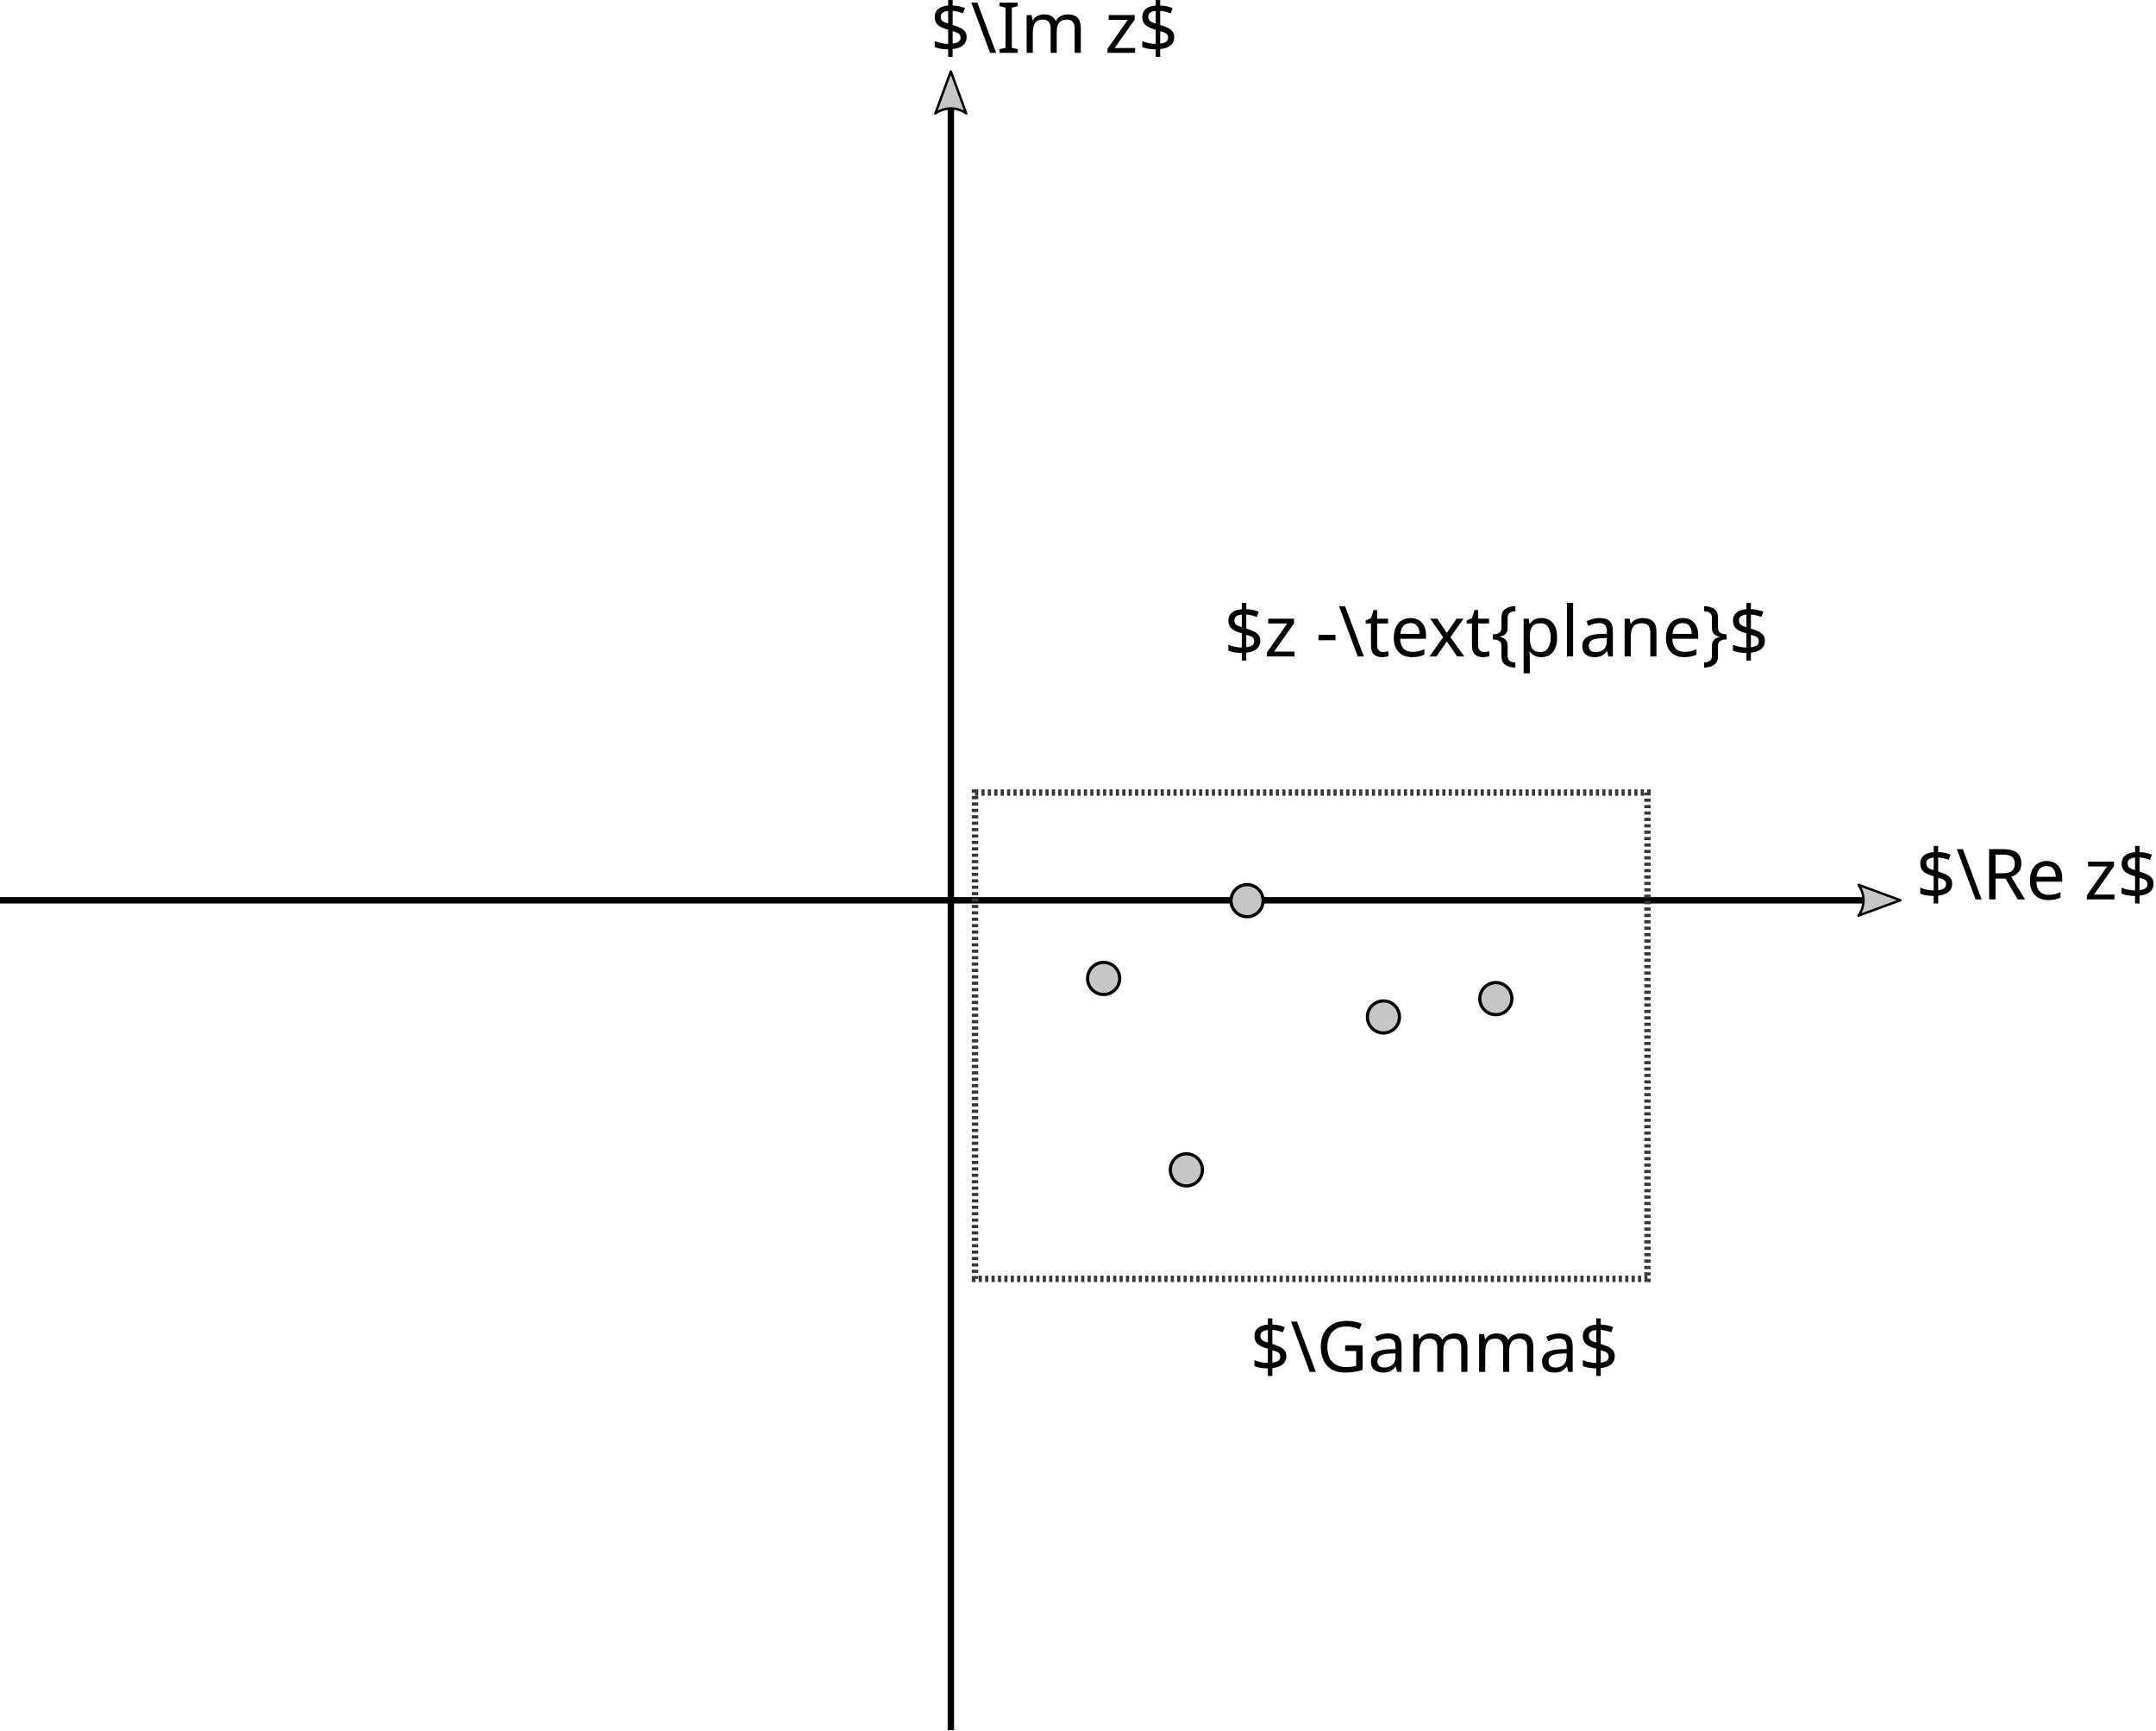
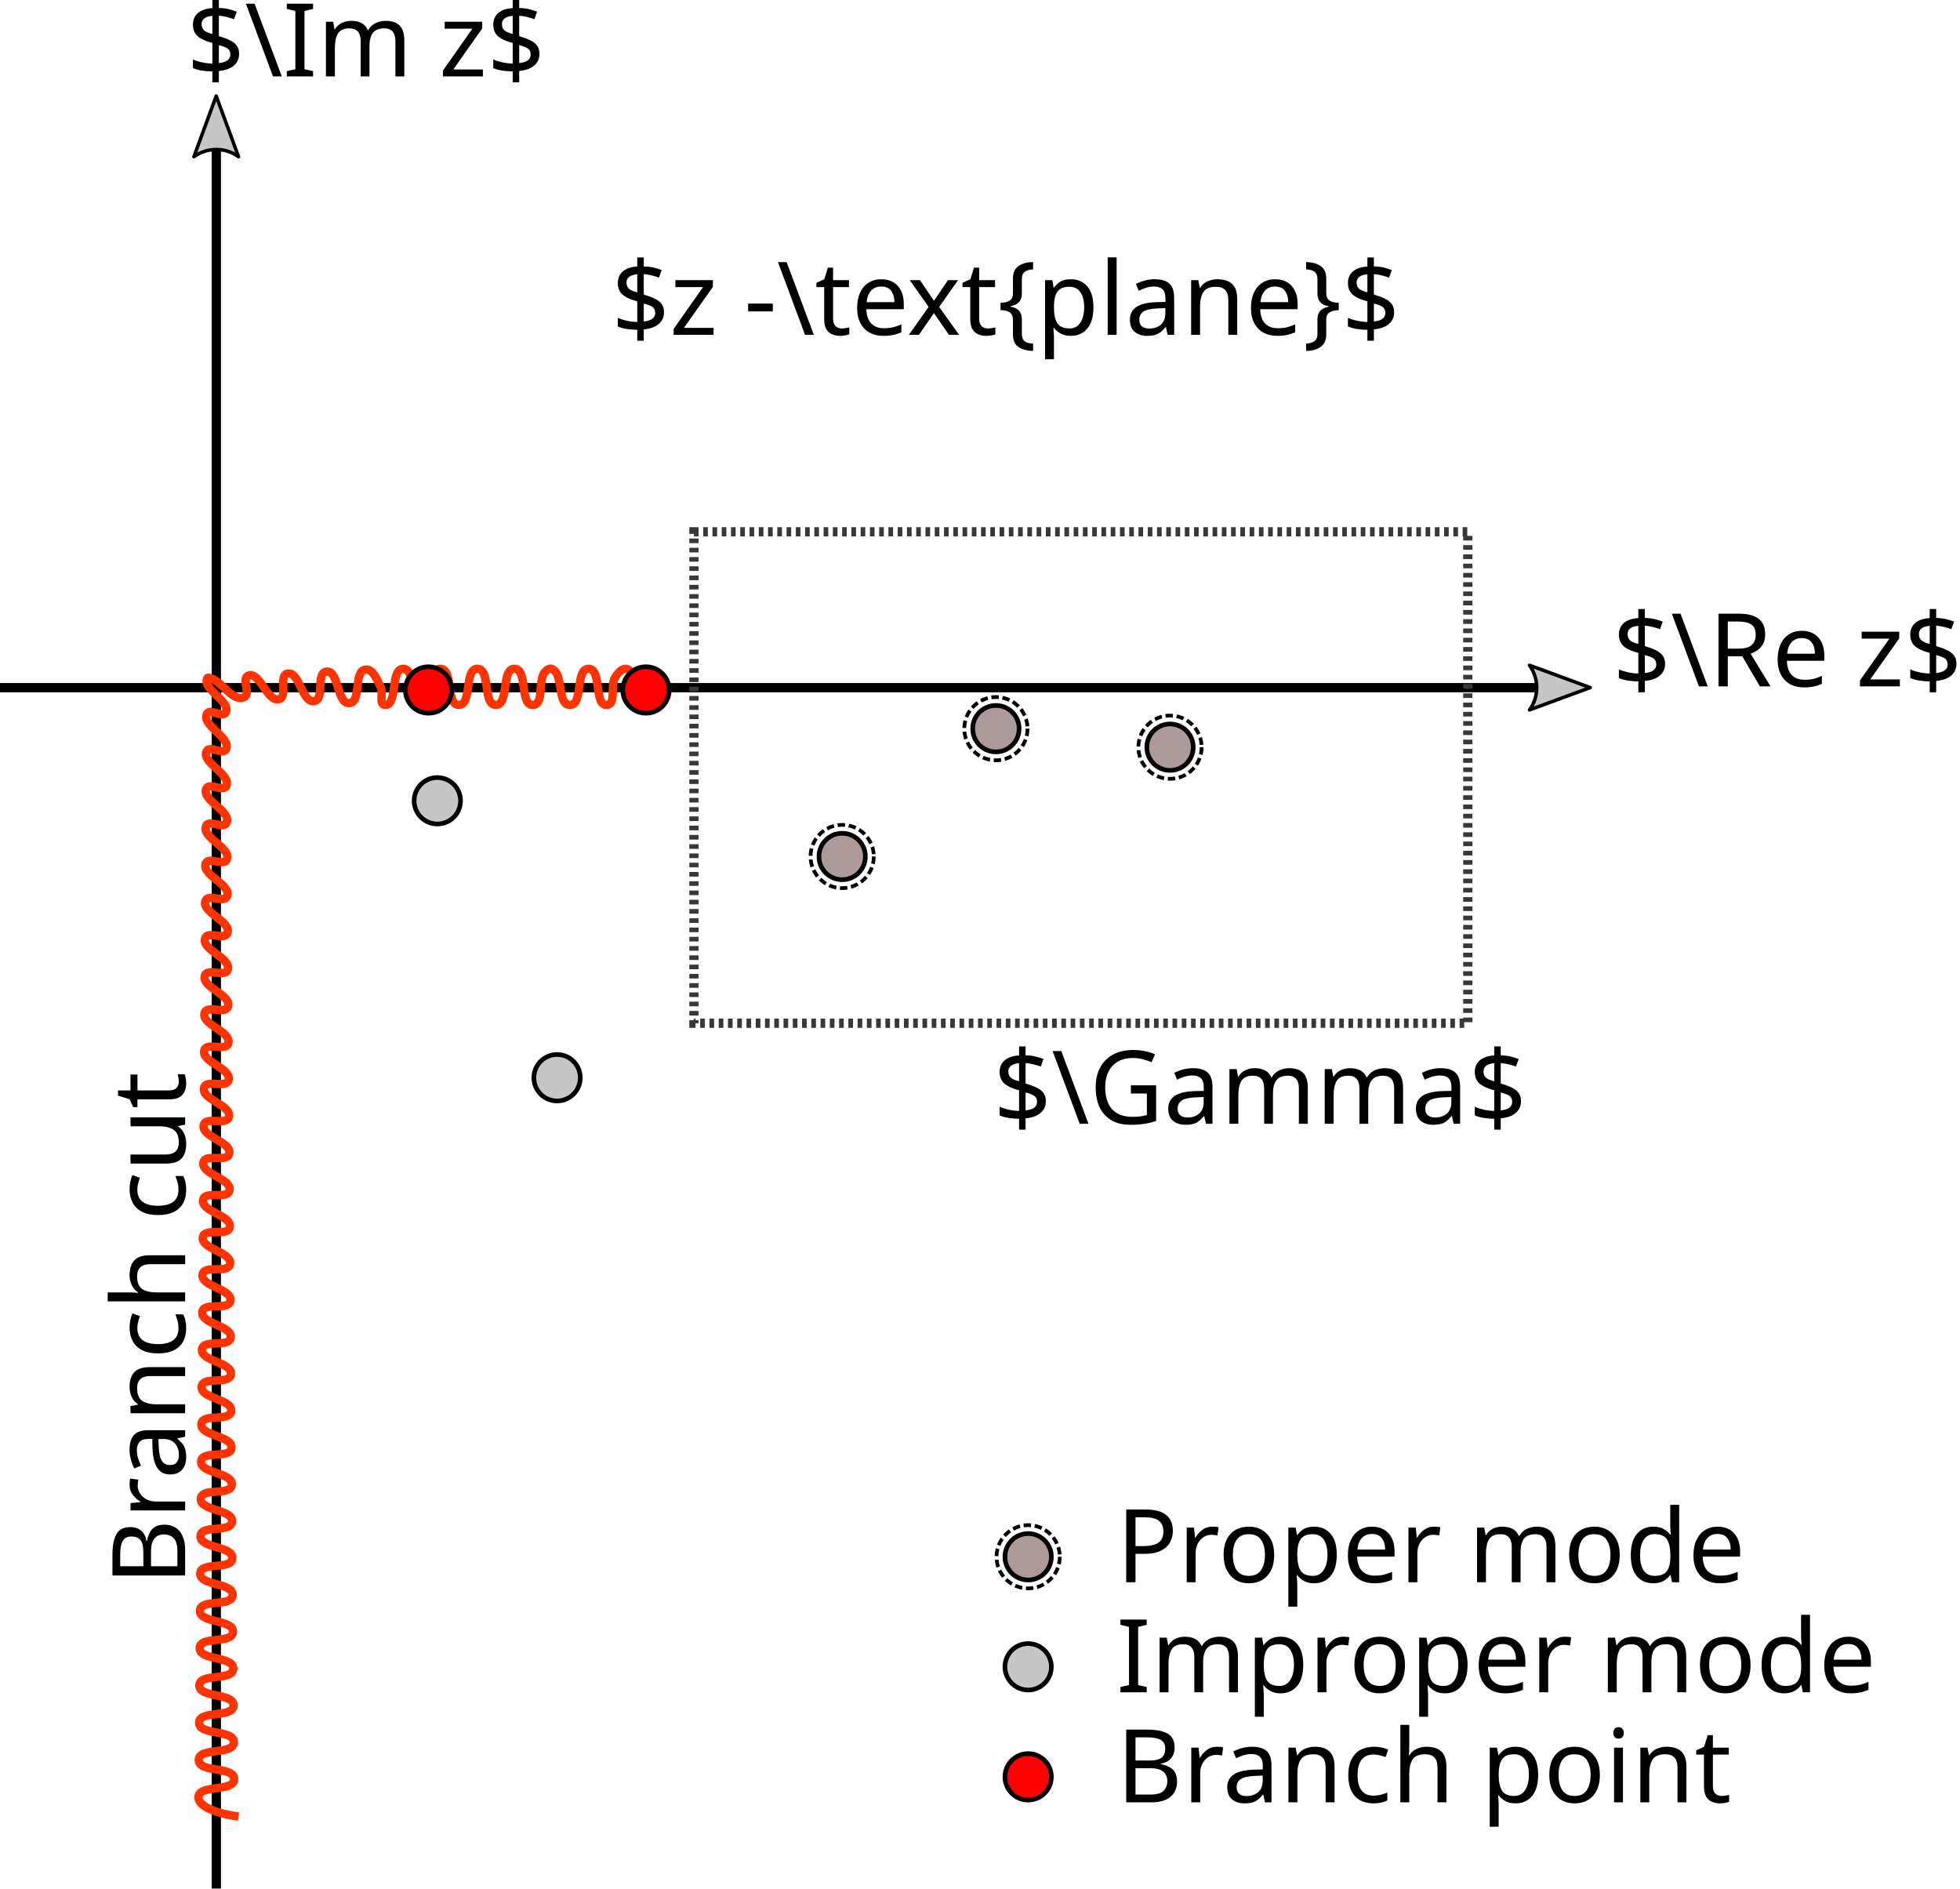
- <svg xmlns="http://www.w3.org/2000/svg" width="118.828mm" height="95.35mm" viewBox="0 0 421.045 337.853" id="svg13474" version="1.1">
+ <svg xmlns="http://www.w3.org/2000/svg" version="1.1" id="svg13474" viewBox="0 0 264.545 254.853" height="71.925mm" width="74.66mm">
  <defs id="defs13476">
    <marker orient="auto" refY="0" refX="0" id="Arrow1Mend" style="overflow:visible">
      <path id="path8144" d="M 0,0 5,-5 -12.5,0 5,5 0,0 Z" style="fill:#383838;fill-opacity:1;fill-rule:evenodd;stroke:#383838;stroke-width:1pt;stroke-opacity:1" transform="matrix(-0.4,0,0,-0.4,-4,0)" />
    </marker>
    <marker orient="auto" refY="0" refX="0" id="Arrow2Mstart" style="overflow:visible">
      <path id="path8159" style="fill:#383838;fill-opacity:1;fill-rule:evenodd;stroke:#383838;stroke-width:0.625;stroke-linejoin:round;stroke-opacity:1" d="M 8.719,4.034 -2.207,0.016 8.719,-4.002 c -1.745,2.372 -1.735,5.617 -6e-7,8.035 z" transform="scale(0.6,0.6)" />
    </marker>
    <marker orient="auto" refY="0" refX="0" id="Arrow1Mstart" style="overflow:visible">
      <path id="path8141" d="M 0,0 5,-5 -12.5,0 5,5 0,0 Z" style="fill:#383838;fill-opacity:1;fill-rule:evenodd;stroke:#383838;stroke-width:1pt;stroke-opacity:1" transform="matrix(0.4,0,0,0.4,4,0)" />
    </marker>
    <marker orient="auto" refY="0" refX="0" id="Arrow2Lend" style="overflow:visible">
      <path id="path8156" style="fill:#383838;fill-opacity:1;fill-rule:evenodd;stroke:#383838;stroke-width:0.625;stroke-linejoin:round;stroke-opacity:1" d="M 8.719,4.034 -2.207,0.016 8.719,-4.002 c -1.745,2.372 -1.735,5.617 -6e-7,8.035 z" transform="matrix(-1.1,0,0,-1.1,-1.1,0)" />
    </marker>
    <marker orient="auto" refY="0" refX="0" id="Arrow2Sstart" style="overflow:visible">
      <path id="path8165" style="fill-rule:evenodd;stroke-width:0.625;stroke-linejoin:round" d="M 8.719,4.034 -2.207,0.016 8.719,-4.002 c -1.745,2.372 -1.735,5.617 -6e-7,8.035 z" transform="matrix(0.3,0,0,0.3,-0.69,0)" />
    </marker>
    <marker orient="auto" refY="0" refX="0" id="marker17772" style="overflow:visible">
      <path id="path17774" style="fill:#c6c6c6;fill-opacity:1;fill-rule:evenodd;stroke:#000000;stroke-width:0.625;stroke-linejoin:round;stroke-opacity:1" d="M 8.719,4.034 -2.207,0.016 8.719,-4.002 c -1.745,2.372 -1.735,5.617 -6e-7,8.035 z" transform="scale(-0.6,-0.6)" />
    </marker>
    <marker orient="auto" refY="0" refX="0" id="marker17728" style="overflow:visible">
      <path id="path17730" style="fill:#c6c6c6;fill-opacity:1;fill-rule:evenodd;stroke:#000000;stroke-width:0.625;stroke-linejoin:round;stroke-opacity:1" d="M 8.719,4.034 -2.207,0.016 8.719,-4.002 c -1.745,2.372 -1.735,5.617 -6e-7,8.035 z" transform="scale(-0.6,-0.6)" />
    </marker>
    <marker orient="auto" refY="0" refX="0" id="marker16787" style="overflow:visible">
      <path id="path16789" style="fill:#131413;fill-opacity:1;fill-rule:evenodd;stroke:#131413;stroke-width:0.625;stroke-linejoin:round;stroke-opacity:1" d="M 8.719,4.034 -2.207,0.016 8.719,-4.002 c -1.745,2.372 -1.735,5.617 -6e-7,8.035 z" transform="scale(-0.6,-0.6)" />
    </marker>
    <marker style="overflow:visible" id="marker16613" refX="0" refY="0" orient="auto">
      <path transform="scale(-0.6,-0.6)" d="M 8.719,4.034 -2.207,0.016 8.719,-4.002 c -1.745,2.372 -1.735,5.617 -6e-7,8.035 z" style="fill:#c6c6c6;fill-opacity:1;fill-rule:evenodd;stroke:#7b7b7b;stroke-width:0.625;stroke-linejoin:round;stroke-opacity:1" id="path16615" />
    </marker>
    <marker orient="auto" refY="0" refX="0" id="marker16549" style="overflow:visible">
      <path id="path16551" style="fill:#7b7b7b;fill-opacity:1;fill-rule:evenodd;stroke:#7b7b7b;stroke-width:0.625;stroke-linejoin:round;stroke-opacity:1" d="M 8.719,4.034 -2.207,0.016 8.719,-4.002 c -1.745,2.372 -1.735,5.617 -6e-7,8.035 z" transform="scale(-0.6,-0.6)" />
    </marker>
    <marker orient="auto" refY="0" refX="0" id="Arrow2Mstart-3" style="overflow:visible">
      <path id="path6175-2" style="fill:#c6c6c6;fill-opacity:1;fill-rule:evenodd;stroke:#000000;stroke-width:0.625;stroke-linejoin:round;stroke-opacity:1" d="M 8.719,4.034 -2.207,0.016 8.719,-4.002 c -1.745,2.372 -1.735,5.617 -6e-7,8.035 z" transform="scale(0.6,0.6)" />
    </marker>
    <marker orient="auto" refY="0" refX="0" id="Arrow2Mend-9" style="overflow:visible">
      <path id="path6178" style="fill:#c6c6c6;fill-opacity:1;fill-rule:evenodd;stroke:#000000;stroke-width:0.625;stroke-linejoin:round;stroke-opacity:1" d="M 8.719,4.034 -2.207,0.016 8.719,-4.002 c -1.745,2.372 -1.735,5.617 -6e-7,8.035 z" transform="scale(-0.6,-0.6)" />
    </marker>
  </defs>
-   <g id="layer1" transform="translate(118.9704,-314.0594)">
-     <path style="fill:#c6c6c6;fill-opacity:1;stroke:#000000;stroke-width:1.25;stroke-miterlimit:3.8;stroke-dasharray:none;stroke-dashoffset:0;stroke-opacity:1;marker-end:url(#Arrow2Mend-9)" d="m -118.97,489.859 369.477,0" id="path3163" />
-     <g transform="matrix(1.25,0,0,-1.25,127.7051,489.9293)" id="g4976" style="fill:#c6c6c6;fill-opacity:1;stroke:#000000;stroke-width:0.5;stroke-miterlimit:3.8;stroke-dasharray:none;stroke-dashoffset:0;stroke-opacity:1">
-       <path id="path4978" style="fill:#c6c6c6;fill-opacity:1;fill-rule:nonzero;stroke:#000000;stroke-width:0.5;stroke-miterlimit:3.8;stroke-dasharray:none;stroke-dashoffset:0;stroke-opacity:1" d="m 0,0 c 0,-1.385 -1.123,-2.506 -2.506,-2.506 -1.385,0 -2.507,1.121 -2.507,2.506 0,1.384 1.122,2.506 2.507,2.506 C -1.123,2.506 0,1.384 0,0" />
-     </g>
-     <g transform="matrix(1.25,0,0,-1.25,154.3316,512.64)" id="g4980" style="fill:#c6c6c6;fill-opacity:1;stroke:#000000;stroke-width:0.5;stroke-miterlimit:3.8;stroke-dasharray:none;stroke-dashoffset:0;stroke-opacity:1">
-       <path id="path4982" style="fill:#c6c6c6;fill-opacity:1;fill-rule:nonzero;stroke:#000000;stroke-width:0.5;stroke-miterlimit:3.8;stroke-dasharray:none;stroke-dashoffset:0;stroke-opacity:1" d="m 0,0 c 0,-1.385 -1.122,-2.506 -2.506,-2.506 -1.384,0 -2.506,1.121 -2.506,2.506 0,1.383 1.122,2.505 2.506,2.505 C -1.122,2.505 0,1.383 0,0" />
-     </g>
-     <path style="fill:#c6c6c6;fill-opacity:1;stroke:#000000;stroke-width:1.25;stroke-miterlimit:3.8;stroke-dasharray:none;stroke-dashoffset:0;stroke-opacity:1;marker-start:url(#Arrow2Mstart-3)" d="m 66.725,329.672 0,322.241" id="path3161" />
-     <g style="fill:#c6c6c6;fill-opacity:1;stroke:#000000;stroke-width:0.5;stroke-miterlimit:3.8;stroke-dasharray:none;stroke-dashoffset:0;stroke-opacity:1" id="g7989" transform="matrix(0.3235238,-1.207407,-1.207407,-0.3235238,97.36752,502.0946)">
-       <path d="m 0,0 c 0,-1.385 -1.123,-2.506 -2.506,-2.506 -1.385,0 -2.507,1.121 -2.507,2.506 0,1.384 1.122,2.506 2.507,2.506 C -1.123,2.506 0,1.384 0,0" style="fill:#c6c6c6;fill-opacity:1;fill-rule:nonzero;stroke:#000000;stroke-width:0.5;stroke-miterlimit:3.8;stroke-dasharray:none;stroke-dashoffset:0;stroke-opacity:1" id="path7991" />
-     </g>
-     <g style="fill:#c6c6c6;fill-opacity:1;stroke:#000000;stroke-width:0.5;stroke-miterlimit:3.8;stroke-dasharray:none;stroke-dashoffset:0;stroke-opacity:1" id="g7993" transform="matrix(0.3235238,-1.207407,-1.207407,-0.3235238,173.9639,506.0387)">
-       <path d="m 0,0 c 0,-1.385 -1.122,-2.506 -2.506,-2.506 -1.384,0 -2.506,1.121 -2.506,2.506 0,1.383 1.122,2.505 2.506,2.505 C -1.122,2.505 0,1.383 0,0" style="fill:#c6c6c6;fill-opacity:1;fill-rule:nonzero;stroke:#000000;stroke-width:0.5;stroke-miterlimit:3.8;stroke-dasharray:none;stroke-dashoffset:0;stroke-opacity:1" id="path7995" />
-     </g>
-     <g transform="matrix(0.3235238,-1.207407,-1.207407,-0.3235238,113.53,539.4702)" id="g7997" style="fill:#c6c6c6;fill-opacity:1;stroke:#000000;stroke-width:0.5;stroke-miterlimit:3.8;stroke-dasharray:none;stroke-dashoffset:0;stroke-opacity:1">
-       <path id="path7999" style="fill:#c6c6c6;fill-opacity:1;fill-rule:nonzero;stroke:#000000;stroke-width:0.5;stroke-miterlimit:3.8;stroke-dasharray:none;stroke-dashoffset:0;stroke-opacity:1" d="m 0,0 c 0,-1.385 -1.123,-2.506 -2.506,-2.506 -1.385,0 -2.507,1.121 -2.507,2.506 0,1.384 1.122,2.506 2.507,2.506 C -1.123,2.506 0,1.384 0,0" />
-     </g>
-     <path style="opacity:1;fill:none;fill-opacity:1;stroke:#383838;stroke-width:1.25;stroke-linecap:butt;stroke-linejoin:miter;stroke-miterlimit:4;stroke-dasharray:0.625, 0.625;stroke-dashoffset:0;stroke-opacity:1" d="m 71.443,468.824 66.015,0 65.305,0 0,46.331 0,48.623 -64.948,0 -66.372,0 0,-51.123 z" id="rect8129" />
+   <g id="layer1" transform="translate(-37.52961,-397.0594)">
+     <path style="fill:#c6c6c6;fill-opacity:1;stroke:#000000;stroke-width:1.25;stroke-miterlimit:3.8;stroke-dasharray:none;stroke-dashoffset:0;stroke-opacity:1;marker-end:url(#Arrow2Mend-9)" d="m 37.53,489.859 212.977,0" id="path3163" />
+     <path style="fill:#c6c6c6;fill-opacity:1;stroke:#000000;stroke-width:1.25;stroke-miterlimit:3.8;stroke-dasharray:none;stroke-dashoffset:0;stroke-opacity:1;marker-start:url(#Arrow2Mstart-3)" d="m 66.725,411.672 0,240.241" id="path3161" />
+     <path style="fill:none;stroke:#ff3300;stroke-width:1.125;stroke-linecap:square;stroke-linejoin:miter;stroke-miterlimit:3.8;stroke-dasharray:none;stroke-dashoffset:0;stroke-opacity:1" d="m 69.171,642.116 c 0,0 -4.86,-0.699 -4.852,-2.521 0.009,-1.798 4.785,-0.643 4.812,-2.441 0.027,-1.811 -4.804,-0.79 -4.772,-2.601 0.032,-1.762 4.682,-0.599 4.732,-2.361 0.051,-1.801 -4.749,-0.881 -4.692,-2.681 0.055,-1.726 4.58,-0.556 4.652,-2.281 0.075,-1.79 -4.693,-0.971 -4.612,-2.761 0.077,-1.69 4.478,-0.513 4.572,-2.201 0.099,-1.78 -4.638,-1.061 -4.532,-2.841 0.098,-1.653 4.376,-0.47 4.492,-2.121 0.124,-1.771 -4.582,-1.151 -4.452,-2.921 0.119,-1.616 4.276,-0.427 4.412,-2.041 0.148,-1.761 -4.527,-1.24 -4.372,-3.001 0.14,-1.579 4.176,-0.384 4.332,-1.961 0.174,-1.752 -4.473,-1.329 -4.292,-3.081 0.159,-1.542 4.076,-0.342 4.252,-1.881 0.199,-1.744 -4.419,-1.418 -4.212,-3.161 0.178,-1.504 3.977,-0.299 4.172,-1.801 0.225,-1.736 -4.365,-1.506 -4.132,-3.241 0.197,-1.467 3.879,-0.257 4.092,-1.721 0.251,-1.728 -4.311,-1.594 -4.052,-3.321 0.215,-1.429 3.782,-0.215 4.012,-1.642 0.277,-1.721 -4.258,-1.682 -3.972,-3.401 0.232,-1.391 3.685,-0.173 3.932,-1.562 0.304,-1.714 -4.206,-1.769 -3.892,-3.481 0.248,-1.353 3.589,-0.131 3.852,-1.482 0.332,-1.707 -4.154,-1.856 -3.812,-3.561 0.264,-1.315 3.494,-0.089 3.772,-1.402 0.36,-1.7 -4.102,-1.943 -3.732,-3.641 0.278,-1.277 3.4,-0.048 3.692,-1.322 0.389,-1.694 -4.051,-2.029 -3.652,-3.721 0.292,-1.239 3.306,-0.006 3.612,-1.242 0.418,-1.688 -4.001,-2.116 -3.572,-3.801 0.306,-1.201 3.213,0.036 3.532,-1.162 0.448,-1.682 -3.952,-2.202 -3.492,-3.881 0.318,-1.163 3.121,0.078 3.452,-1.082 0.478,-1.676 -3.903,-2.289 -3.412,-3.961 0.33,-1.125 3.03,0.12 3.372,-1.002 0.51,-1.67 -3.855,-2.375 -3.332,-4.041 0.341,-1.087 2.939,0.162 3.292,-0.922 0.542,-1.664 -3.808,-2.461 -3.252,-4.121 0.352,-1.05 2.849,0.204 3.212,-0.842 0.575,-1.658 -3.762,-2.548 -3.172,-4.201 0.361,-1.012 2.76,0.246 3.132,-0.762 0.609,-1.651 -3.717,-2.635 -3.092,-4.281 0.37,-0.975 2.672,0.289 3.052,-0.682 0.644,-1.645 -3.673,-2.722 -3.012,-4.361 0.378,-0.938 2.584,0.332 2.972,-0.602 0.68,-1.638 -3.63,-2.81 -2.932,-4.441 0.385,-0.901 2.498,0.375 2.892,-0.522 0.718,-1.631 -3.589,-2.898 -2.852,-4.521 0.392,-0.864 2.411,0.418 2.812,-0.442 0.757,-1.623 -3.548,-2.987 -2.772,-4.601 0.398,-0.828 2.326,0.462 2.732,-0.362 0.797,-1.614 -3.51,-3.077 -2.692,-4.68 0.404,-0.792 2.241,0.506 2.652,-0.282 0.838,-1.604 -3.473,-3.168 -2.612,-4.76 0.409,-0.757 2.156,0.551 2.572,-0.202 0.881,-1.593 -3.437,-3.26 -2.532,-4.84 0.413,-0.722 2.078,0.599 2.492,-0.122 0.878,-1.53 -3.277,-3.141 -2.443,-4.695 0.034,-0.063 0.143,-0.037 0.213,-0.023 1.777,0.353 3.145,3.385 4.776,2.596 0.875,-0.423 -0.402,-2.512 0.501,-2.871 1.632,-0.65 2.558,3.693 4.227,3.146 1.134,-0.371 -0.108,-3.134 1.05,-3.421 1.687,-0.417 1.974,4.041 3.677,3.695 1.398,-0.283 0.184,-3.791 1.6,-3.97 1.744,-0.221 1.378,4.413 3.128,4.245 1.661,-0.159 0.497,-4.292 2.149,-4.52 1.035,-0.143 1.587,1.43 2.061,2.361 0.373,0.732 -0.268,2.301 0.547,2.403 1.811,0.228 0.676,-4.872 2.501,-4.872 1.825,0 0.676,4.872 2.501,4.872 1.825,0 0.676,-4.872 2.501,-4.872 1.825,0 0.676,4.872 2.501,4.872 1.825,0 0.676,-4.872 2.501,-4.872 1.825,0 0.676,4.872 2.501,4.872 1.825,0 0.676,-4.872 2.501,-4.872 1.825,0 0.679,4.982 2.501,4.872 1.593,-0.097 0.566,-3.326 1.655,-4.492 0.211,-0.226 0.555,-0.481 0.846,-0.379 1.722,0.605 0.676,4.872 2.501,4.872 1.825,0 0.676,-4.872 2.501,-4.872 1.825,0 0.684,5.043 2.501,4.872 1.291,-0.122 0.379,-2.653 1.097,-3.732 0.334,-0.502 0.801,-1.145 1.404,-1.139 0.632,0.006 1.449,1.224 1.449,1.224 l 0,0 0,0 0.777,2.227 0,0 0.203,0.977 0,0 0,0 0.053,-1.386 0,0 0,0 0.019,-0.605 0,0 0,0 0,0 0,0 0,0 0,0 0,0 4e-5,-0.002" id="path4880" />
+     <path id="path7991" style="fill:#c6c6c6;fill-opacity:1;fill-rule:nonzero;stroke:#000000;stroke-width:0.625;stroke-miterlimit:3.8;stroke-dasharray:none;stroke-dashoffset:0;stroke-opacity:1" d="m 97.368,502.095 c 1.672,0.448 2.662,2.167 2.215,3.837 -0.448,1.672 -2.165,2.664 -3.837,2.216 -1.671,-0.448 -2.663,-2.165 -2.215,-3.838 0.447,-1.67 2.165,-2.663 3.837,-2.215" />
+     <path d="m 113.53,539.47 c 1.672,0.448 2.662,2.167 2.215,3.837 -0.448,1.672 -2.165,2.664 -3.837,2.216 -1.671,-0.448 -2.663,-2.165 -2.215,-3.838 0.447,-1.67 2.165,-2.663 3.837,-2.215" style="fill:#c6c6c6;fill-opacity:1;fill-rule:nonzero;stroke:#000000;stroke-width:0.625;stroke-miterlimit:3.8;stroke-dasharray:none;stroke-dashoffset:0;stroke-opacity:1" id="path7999" />
+     <path style="opacity:1;fill:none;fill-opacity:1;stroke:#383838;stroke-width:1.25;stroke-linecap:butt;stroke-linejoin:miter;stroke-miterlimit:4;stroke-dasharray:0.625, 0.625;stroke-dashoffset:0;stroke-opacity:1" d="m 131.194,468.824 66.015,0 38.435,0 0,46.331 0,19.985 -38.078,0 -66.372,0 0,-22.485 z" id="rect8129" />
+     <path d="m 154.332,512.64 c 0,1.731 -1.403,3.132 -3.132,3.132 -1.73,0 -3.132,-1.401 -3.132,-3.132 0,-1.729 1.403,-3.131 3.132,-3.131 1.73,0 3.132,1.403 3.132,3.131" style="fill:#ad9a9a;fill-opacity:1;fill-rule:nonzero;stroke:#000000;stroke-width:0.625;stroke-miterlimit:3.8;stroke-dasharray:none;stroke-dashoffset:0;stroke-opacity:1" id="path4982" />
+     <path id="path9410" style="fill:none;fill-opacity:1;fill-rule:nonzero;stroke:#000000;stroke-width:0.5;stroke-linecap:butt;stroke-linejoin:round;stroke-miterlimit:3.8;stroke-dasharray:1, 0.5;stroke-dashoffset:0;stroke-opacity:1" d="m 155.468,512.64 c 0,2.36 -1.911,4.269 -4.269,4.269 -2.358,0 -4.269,-1.91 -4.269,-4.269 0,-2.356 1.911,-4.268 4.269,-4.268 2.358,0 4.269,1.911 4.269,4.268" />
+     <path id="path9422" style="fill:#ad9a9a;fill-opacity:1;fill-rule:nonzero;stroke:#000000;stroke-width:0.625;stroke-miterlimit:3.8;stroke-dasharray:none;stroke-dashoffset:0;stroke-opacity:1" d="m 198.582,497.89 c 0,1.731 -1.403,3.132 -3.132,3.132 -1.73,0 -3.132,-1.401 -3.132,-3.132 0,-1.729 1.403,-3.131 3.132,-3.131 1.73,0 3.132,1.403 3.132,3.131" />
+     <path d="m 199.718,497.89 c 0,2.36 -1.911,4.269 -4.269,4.269 -2.358,0 -4.269,-1.91 -4.269,-4.269 0,-2.356 1.911,-4.268 4.269,-4.268 2.358,0 4.269,1.911 4.269,4.268" style="fill:none;fill-opacity:1;fill-rule:nonzero;stroke:#000000;stroke-width:0.5;stroke-linecap:butt;stroke-linejoin:round;stroke-miterlimit:3.8;stroke-dasharray:1, 0.5;stroke-dashoffset:0;stroke-opacity:1" id="path9426" />
+     <path d="m 175.082,495.39 c 0,1.731 -1.403,3.132 -3.132,3.132 -1.73,0 -3.132,-1.401 -3.132,-3.132 0,-1.729 1.403,-3.131 3.132,-3.131 1.73,0 3.132,1.403 3.132,3.131" style="fill:#ad9a9a;fill-opacity:1;fill-rule:nonzero;stroke:#000000;stroke-width:0.625;stroke-miterlimit:3.8;stroke-dasharray:none;stroke-dashoffset:0;stroke-opacity:1" id="path9432" />
+     <path id="path9436" style="fill:none;fill-opacity:1;fill-rule:nonzero;stroke:#000000;stroke-width:0.5;stroke-linecap:butt;stroke-linejoin:round;stroke-miterlimit:3.8;stroke-dasharray:1, 0.5;stroke-dashoffset:0;stroke-opacity:1" d="m 176.218,495.39 c 0,2.36 -1.911,4.269 -4.269,4.269 -2.358,0 -4.269,-1.91 -4.269,-4.269 0,-2.356 1.911,-4.268 4.269,-4.268 2.358,0 4.269,1.911 4.269,4.268" />
+     <path id="path9891" style="fill:#ad9a9a;fill-opacity:1;fill-rule:nonzero;stroke:#000000;stroke-width:0.625;stroke-miterlimit:3.8;stroke-dasharray:none;stroke-dashoffset:0;stroke-opacity:1" d="m 179.434,607.141 c 0,1.731 -1.403,3.132 -3.132,3.132 -1.73,0 -3.132,-1.401 -3.132,-3.132 0,-1.729 1.403,-3.131 3.132,-3.131 1.73,0 3.132,1.403 3.132,3.131" />
+     <path d="m 180.571,607.14 c 0,2.36 -1.911,4.269 -4.269,4.269 -2.358,0 -4.269,-1.91 -4.269,-4.269 0,-2.356 1.911,-4.268 4.269,-4.268 2.358,0 4.269,1.911 4.269,4.268" style="fill:none;fill-opacity:1;fill-rule:nonzero;stroke:#000000;stroke-width:0.5;stroke-linecap:butt;stroke-linejoin:round;stroke-miterlimit:3.8;stroke-dasharray:1, 0.5;stroke-dashoffset:0;stroke-opacity:1" id="path9895" />
+     <path id="path9899" style="fill:#c6c6c6;fill-opacity:1;fill-rule:nonzero;stroke:#000000;stroke-width:0.625;stroke-miterlimit:3.8;stroke-dasharray:none;stroke-dashoffset:0;stroke-opacity:1" d="m 177.112,618.964 c 1.672,0.448 2.662,2.167 2.215,3.837 -0.448,1.672 -2.165,2.664 -3.837,2.216 -1.671,-0.448 -2.663,-2.165 -2.215,-3.838 0.447,-1.67 2.165,-2.663 3.837,-2.215" />
+     <path id="path9949" style="fill:#ff0000;fill-opacity:1;fill-rule:nonzero;stroke:#000000;stroke-width:0.625;stroke-miterlimit:3.8;stroke-dasharray:none;stroke-dashoffset:0;stroke-opacity:1" d="m 125.53,487.144 c 1.672,0.448 2.662,2.167 2.215,3.837 -0.448,1.672 -2.165,2.664 -3.837,2.216 -1.671,-0.448 -2.663,-2.165 -2.215,-3.838 0.447,-1.67 2.165,-2.663 3.837,-2.215" />
+     <path d="m 96.185,487.144 c 1.672,0.448 2.662,2.167 2.215,3.837 -0.448,1.672 -2.165,2.664 -3.837,2.216 -1.671,-0.448 -2.663,-2.165 -2.215,-3.838 0.447,-1.67 2.165,-2.663 3.837,-2.215" style="fill:#ff0000;fill-opacity:1;fill-rule:nonzero;stroke:#000000;stroke-width:0.625;stroke-miterlimit:3.8;stroke-dasharray:none;stroke-dashoffset:0;stroke-opacity:1" id="path9951" />
+     <path id="path9953" style="fill:#ff0000;fill-opacity:1;fill-rule:nonzero;stroke:#000000;stroke-width:0.625;stroke-miterlimit:3.8;stroke-dasharray:none;stroke-dashoffset:0;stroke-opacity:1" d="m 177.112,633.813 c 1.672,0.448 2.662,2.167 2.215,3.837 -0.448,1.672 -2.165,2.664 -3.837,2.216 -1.671,-0.448 -2.663,-2.165 -2.215,-3.838 0.447,-1.67 2.165,-2.663 3.837,-2.215" />
    <text xml:space="preserve" style="font-style:normal;font-variant:normal;font-weight:500;font-stretch:normal;font-size:22.5px;line-height:106%;font-family:'CMU Serif';-inkscape-font-specification:'CMU Serif, Medium';text-align:start;letter-spacing:0px;word-spacing:0px;writing-mode:lr-tb;text-anchor:start;fill:#000000;fill-opacity:1;stroke:none;stroke-width:1px;stroke-linecap:butt;stroke-linejoin:miter;stroke-opacity:1" x="255.176" y="489.685" id="text7206">
      <tspan id="tspan7208" x="255.176" y="489.685" style="font-size:13.75px">$\Re z$</tspan>
    </text>
-     <text id="text7210" y="324.372" x="62.709" style="font-style:normal;font-variant:normal;font-weight:500;font-stretch:normal;font-size:22.5px;line-height:106%;font-family:'CMU Serif';-inkscape-font-specification:'CMU Serif, Medium';text-align:start;letter-spacing:0px;word-spacing:0px;writing-mode:lr-tb;text-anchor:start;fill:#000000;fill-opacity:1;stroke:none;stroke-width:1px;stroke-linecap:butt;stroke-linejoin:miter;stroke-opacity:1" xml:space="preserve">
-       <tspan style="font-size:13.75px" y="324.372" x="62.709" id="tspan7212">$\Im z$</tspan>
+     <text id="text7210" y="407.372" x="62.709" style="font-style:normal;font-variant:normal;font-weight:500;font-stretch:normal;font-size:22.5px;line-height:106%;font-family:'CMU Serif';-inkscape-font-specification:'CMU Serif, Medium';text-align:start;letter-spacing:0px;word-spacing:0px;writing-mode:lr-tb;text-anchor:start;fill:#000000;fill-opacity:1;stroke:none;stroke-width:1px;stroke-linecap:butt;stroke-linejoin:miter;stroke-opacity:1" xml:space="preserve">
+       <tspan style="font-size:13.75px" y="407.372" x="62.709" id="tspan7212">$\Im z$</tspan>
    </text>
    <text id="text10782" y="442.241" x="120.058" style="font-style:normal;font-variant:normal;font-weight:500;font-stretch:normal;font-size:22.5px;line-height:106%;font-family:'CMU Serif';-inkscape-font-specification:'CMU Serif, Medium';text-align:start;letter-spacing:0px;word-spacing:0px;writing-mode:lr-tb;text-anchor:start;fill:#000000;fill-opacity:1;stroke:none;stroke-width:1px;stroke-linecap:butt;stroke-linejoin:miter;stroke-opacity:1" xml:space="preserve">
      <tspan style="font-size:13.75px" y="442.241" x="120.058" id="tspan10784">$z -\text{plane}$</tspan>
    </text>
-     <text xml:space="preserve" style="font-style:normal;font-variant:normal;font-weight:500;font-stretch:normal;font-size:22.5px;line-height:106%;font-family:'CMU Serif';-inkscape-font-specification:'CMU Serif, Medium';text-align:start;letter-spacing:0px;word-spacing:0px;writing-mode:lr-tb;text-anchor:start;fill:#000000;fill-opacity:1;stroke:none;stroke-width:1px;stroke-linecap:butt;stroke-linejoin:miter;stroke-opacity:1" x="125.147" y="581.941" id="text8432">
-       <tspan id="tspan8434" x="125.147" y="581.941" style="font-size:13.75px">$\Gamma$</tspan>
+     <text xml:space="preserve" style="font-style:normal;font-variant:normal;font-weight:500;font-stretch:normal;font-size:22.5px;line-height:106%;font-family:'CMU Serif';-inkscape-font-specification:'CMU Serif, Medium';text-align:start;letter-spacing:0px;word-spacing:0px;writing-mode:lr-tb;text-anchor:start;fill:#000000;fill-opacity:1;stroke:none;stroke-width:1px;stroke-linecap:butt;stroke-linejoin:miter;stroke-opacity:1" x="171.593" y="548.707" id="text8432">
+       <tspan id="tspan8434" x="171.593" y="548.707" style="font-size:13.75px">$\Gamma$</tspan>
+     </text>
+     <text xml:space="preserve" style="font-style:normal;font-variant:normal;font-weight:500;font-stretch:normal;font-size:22.5px;line-height:106%;font-family:'CMU Serif';-inkscape-font-specification:'CMU Serif, Medium';text-align:start;letter-spacing:0px;word-spacing:0px;writing-mode:lr-tb;text-anchor:start;fill:#000000;fill-opacity:1;stroke:none;stroke-width:1px;stroke-linecap:butt;stroke-linejoin:miter;stroke-opacity:1" x="-610.996" y="62.518" id="text9870" transform="matrix(0,-1,1,0,0,0)">
+       <tspan id="tspan9872" x="-610.996" y="62.518" style="font-size:13.75px">Branch cut</tspan>
+     </text>
+     <text id="text9903" y="610.579" x="188.21" style="font-style:normal;font-variant:normal;font-weight:500;font-stretch:normal;font-size:22.5px;line-height:106%;font-family:'CMU Serif';-inkscape-font-specification:'CMU Serif, Medium';text-align:start;letter-spacing:0px;word-spacing:0px;writing-mode:lr-tb;text-anchor:start;fill:#000000;fill-opacity:1;stroke:none;stroke-width:1px;stroke-linecap:butt;stroke-linejoin:miter;stroke-opacity:1" xml:space="preserve">
+       <tspan style="font-size:13.75px" y="610.579" x="188.21" id="tspan9905">Proper mode</tspan>
+     </text>
+     <text xml:space="preserve" style="font-style:normal;font-variant:normal;font-weight:500;font-stretch:normal;font-size:22.5px;line-height:106%;font-family:'CMU Serif';-inkscape-font-specification:'CMU Serif, Medium';text-align:start;letter-spacing:0px;word-spacing:0px;writing-mode:lr-tb;text-anchor:start;fill:#000000;fill-opacity:1;stroke:none;stroke-width:1px;stroke-linecap:butt;stroke-linejoin:miter;stroke-opacity:1" x="188.21" y="625.428" id="text9907">
+       <tspan id="tspan9909" x="188.21" y="625.428" style="font-size:13.75px">Improper mode</tspan>
+     </text>
+     <text id="text9911" y="640.277" x="188.21" style="font-style:normal;font-variant:normal;font-weight:500;font-stretch:normal;font-size:22.5px;line-height:106%;font-family:'CMU Serif';-inkscape-font-specification:'CMU Serif, Medium';text-align:start;letter-spacing:0px;word-spacing:0px;writing-mode:lr-tb;text-anchor:start;fill:#000000;fill-opacity:1;stroke:none;stroke-width:1px;stroke-linecap:butt;stroke-linejoin:miter;stroke-opacity:1" xml:space="preserve">
+       <tspan style="font-size:13.75px" y="640.277" x="188.21" id="tspan9913">Branch point</tspan>
    </text>
  </g>
</svg>
